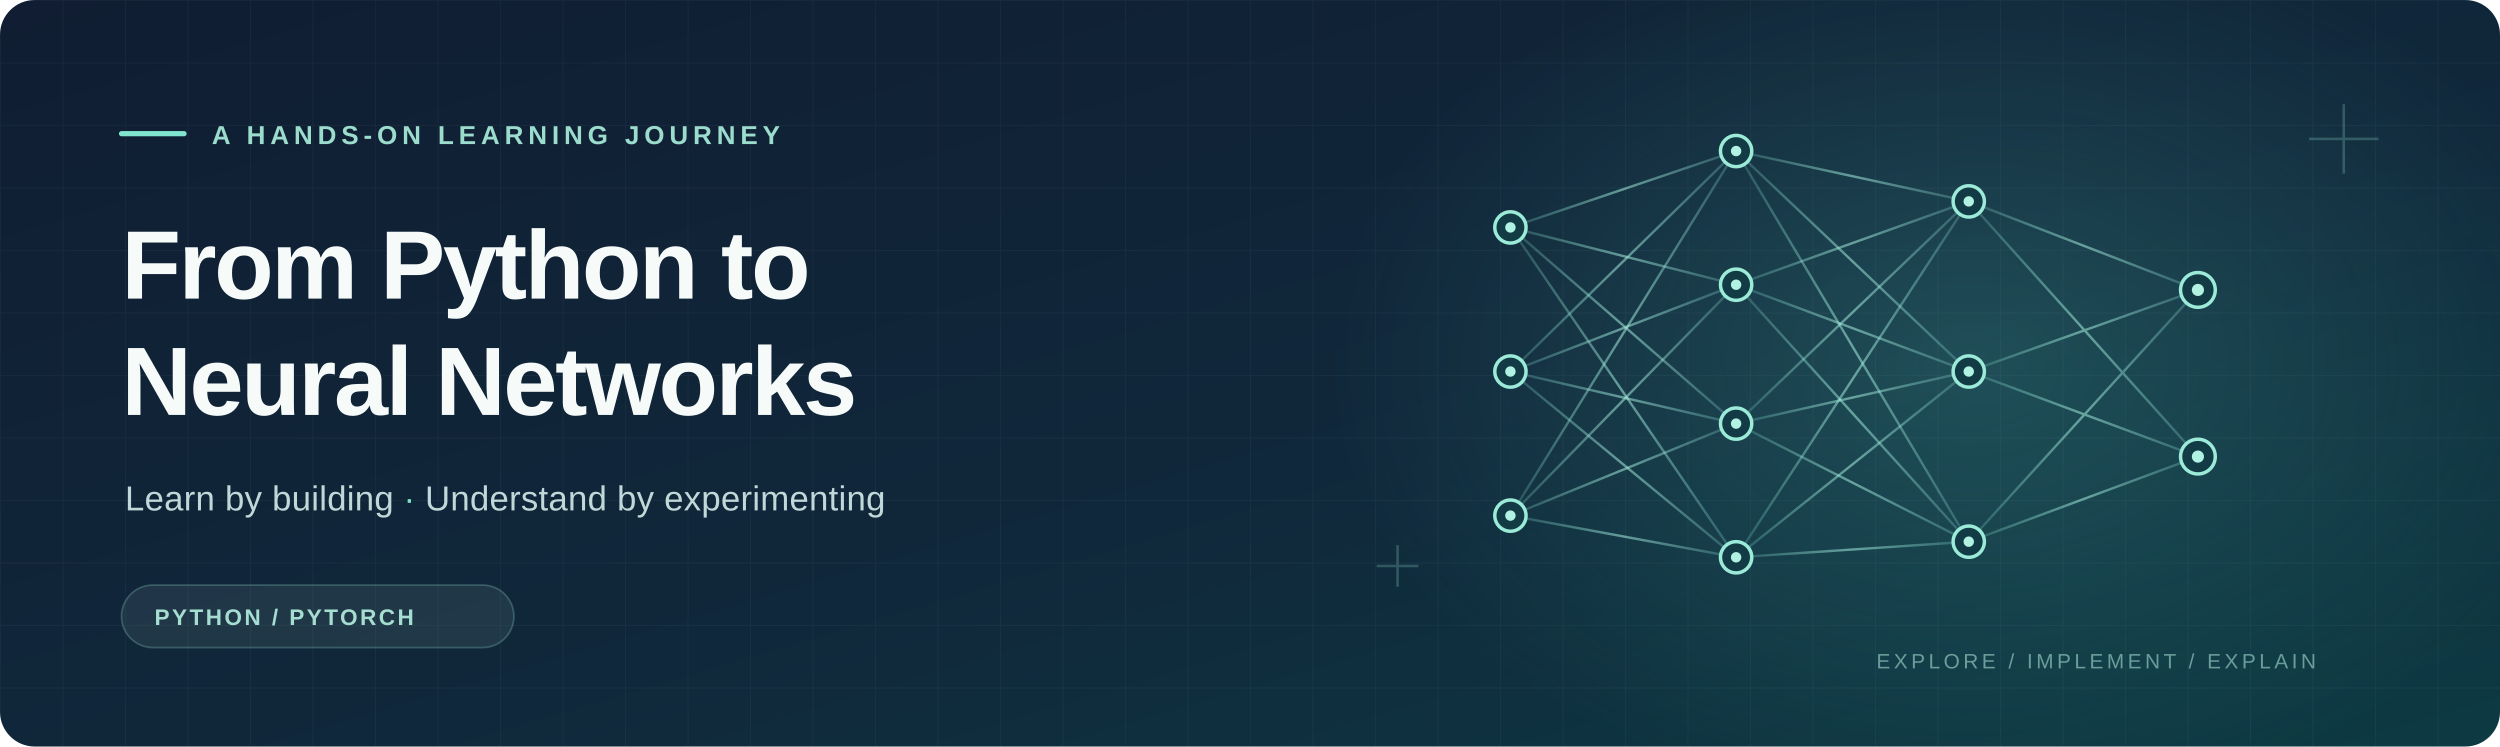
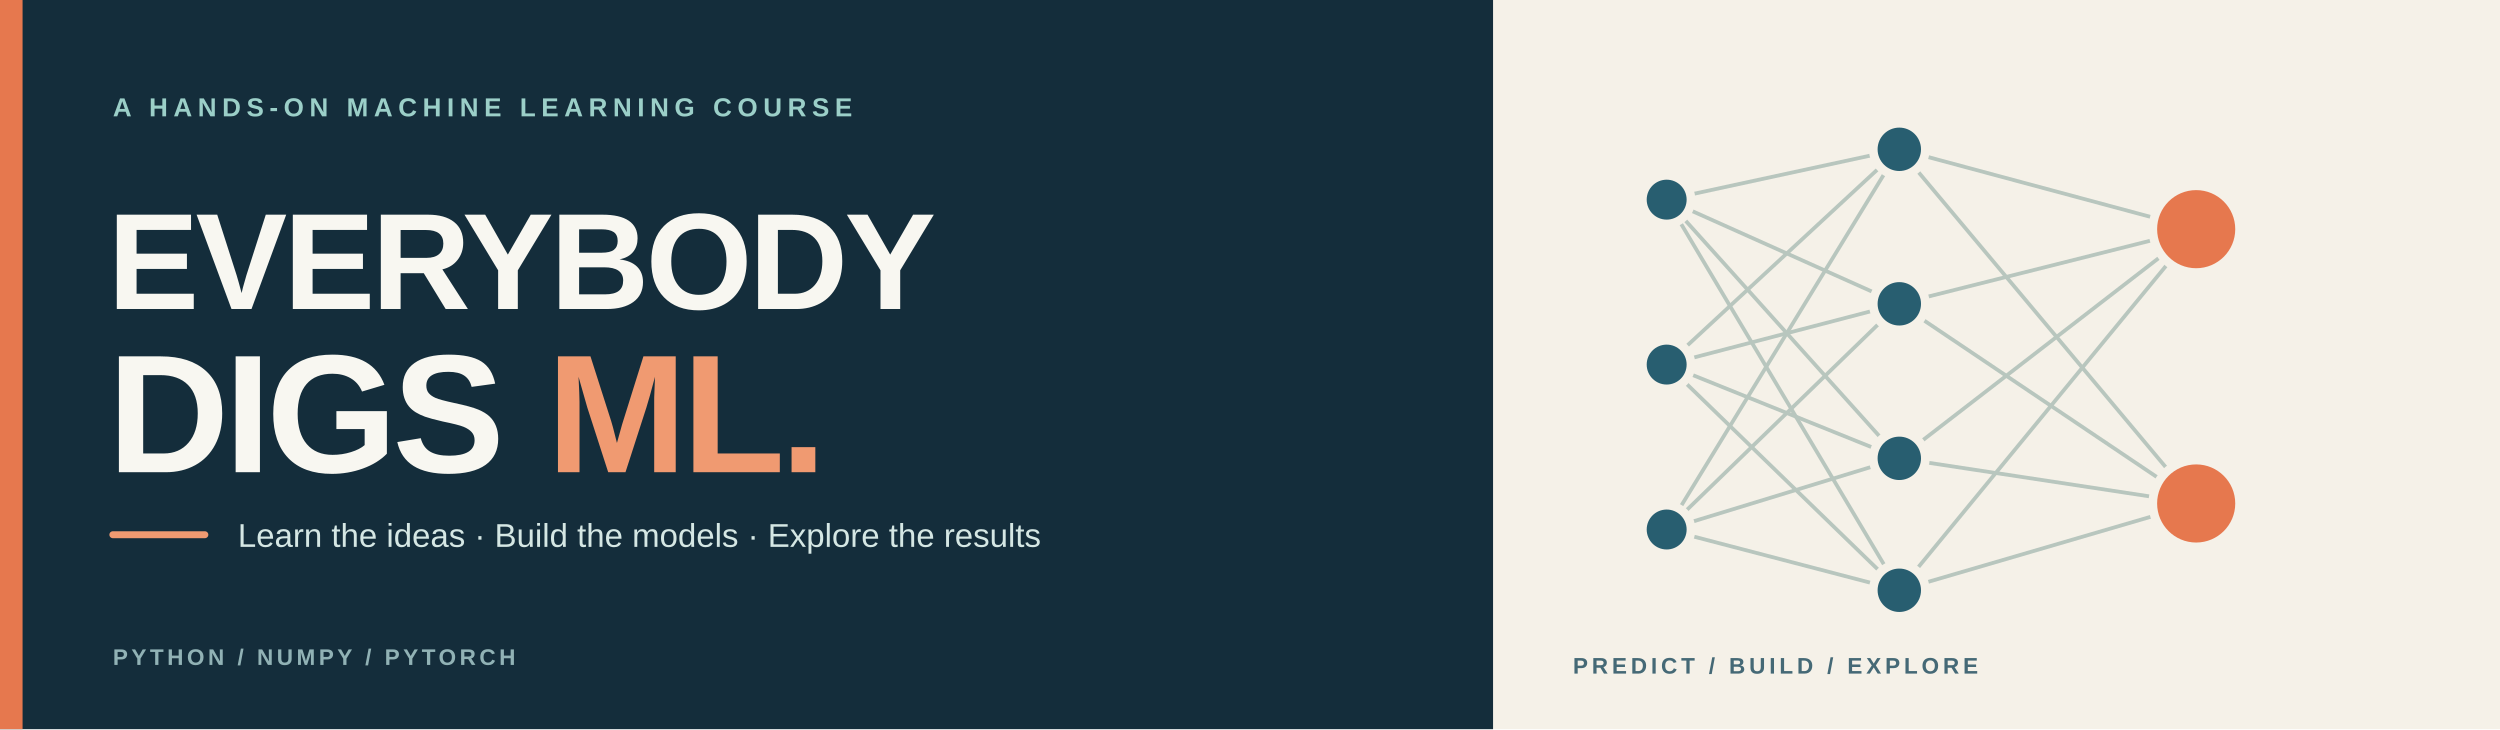
- <svg xmlns="http://www.w3.org/2000/svg" width="1440" height="430" viewBox="0 0 1440 430" role="img" aria-labelledby="title desc">
-   <defs>
-     <linearGradient id="background" x1="0" x2="1" y1="0" y2="1">
-       <stop stop-color="#101d32" />
-       <stop offset="0.58" stop-color="#10283b" />
-       <stop offset="1" stop-color="#0d3a43" />
-     </linearGradient>
-     <radialGradient id="halo">
-       <stop stop-color="#57d0bb" stop-opacity=".22" />
-       <stop offset="1" stop-color="#57d0bb" stop-opacity="0" />
-     </radialGradient>
-     <linearGradient id="line" x1="0" x2="1">
-       <stop stop-color="#7dd7c9" stop-opacity=".2" />
-       <stop offset=".5" stop-color="#a6efdf" stop-opacity=".55" />
-       <stop offset="1" stop-color="#8cdbd7" stop-opacity=".22" />
-     </linearGradient>
-     <pattern id="grid" width="36" height="36" patternUnits="userSpaceOnUse">
-       <path d="M36 0H0V36" fill="none" stroke="#d6f6ef" stroke-opacity=".045" />
-     </pattern>
-   </defs>
-   <rect width="1440" height="430" rx="20" fill="url(#background)" />
-   <rect width="1440" height="430" rx="20" fill="url(#grid)" />
-   <ellipse cx="1135" cy="210" rx="370" ry="260" fill="url(#halo)" />
-   <path d="M70 77h36" stroke="#80e4cf" stroke-width="3" stroke-linecap="round" />
-   <text x="122" y="83" fill="#9bdccc" font-family="Arial, Helvetica, sans-serif" font-size="15" font-weight="700" letter-spacing="2.8">A HANDS-ON LEARNING JOURNEY</text>
-   <text x="70" y="172" fill="#f6fbfa" font-family="Arial, Helvetica, sans-serif" font-size="56" font-weight="700" letter-spacing="-1.3">From Python to</text>
-   <text x="70" y="239" fill="#f6fbfa" font-family="Arial, Helvetica, sans-serif" font-size="56" font-weight="700" letter-spacing="-1.3">Neural Networks</text>
-   <text x="72" y="294" fill="#c1d8d9" font-family="Arial, Helvetica, sans-serif" font-size="20" letter-spacing=".15">Learn by building <tspan fill="#7ee0ca">·</tspan> Understand by experimenting</text>
-   <rect x="70" y="337" width="226" height="36" rx="18" fill="#d9fff6" fill-opacity=".08" stroke="#9ee5d4" stroke-opacity=".25" />
-   <text x="89" y="360" fill="#a5ded0" font-family="Arial, Helvetica, sans-serif" font-size="13" font-weight="700" letter-spacing="1.4">PYTHON  /  PYTORCH</text>
-   <g fill="none" stroke="url(#line)" stroke-width="1.4">
-     <path d="M870 131L1000 87M870 131L1000 164M870 131L1000 244M870 131L1000 321" />
-     <path d="M870 214L1000 87M870 214L1000 164M870 214L1000 244M870 214L1000 321" />
-     <path d="M870 297L1000 87M870 297L1000 164M870 297L1000 244M870 297L1000 321" />
-     <path d="M1000 87L1134 116M1000 87L1134 214M1000 87L1134 312" />
-     <path d="M1000 164L1134 116M1000 164L1134 214M1000 164L1134 312" />
-     <path d="M1000 244L1134 116M1000 244L1134 214M1000 244L1134 312" />
-     <path d="M1000 321L1134 116M1000 321L1134 214M1000 321L1134 312" />
-     <path d="M1134 116L1266 167M1134 116L1266 263M1134 214L1266 167M1134 214L1266 263M1134 312L1266 167M1134 312L1266 263" />
+ <svg xmlns="http://www.w3.org/2000/svg" width="1440" height="420" viewBox="0 0 1440 420" role="img" aria-labelledby="title desc">
+   <rect width="1440" height="420" fill="#f5f1e8" />
+   <rect width="860" height="420" fill="#142d3b" />
+   <rect x="0" y="0" width="13" height="420" fill="#e6784e" />
+   <text x="65" y="67" font-family="Arial, Helvetica, sans-serif" font-size="15" font-weight="700" letter-spacing="3.2" fill="#9bcfc8">A HANDS-ON MACHINE LEARNING COURSE</text>
+   <text x="62" y="178" font-family="Arial, Helvetica, sans-serif" font-size="79" font-weight="700" letter-spacing="-2" fill="#f8f7f1">EVERYBODY</text>
+   <text x="62" y="272" font-family="Arial, Helvetica, sans-serif" font-size="97" font-weight="700" letter-spacing="-2.8" fill="#f8f7f1">DIGS <tspan fill="#f09a71">ML.</tspan>
+   </text>
+   <path d="M65 308H118" stroke="#f09a71" stroke-width="4" stroke-linecap="round" />
+   <text x="137" y="315" font-family="Arial, Helvetica, sans-serif" font-size="19" fill="#d5e7e4">Learn the ideas · Build the models · Explore the results</text>
+   <text x="65" y="383" font-family="Arial, Helvetica, sans-serif" font-size="13" font-weight="700" letter-spacing="2" fill="#91b2b5">PYTHON / NUMPY / PYTORCH</text>
+   <g fill="none" stroke="#b8c6be" stroke-width="2.2" stroke-linecap="round">
+     <path d="M960 115L1094 86M960 115L1094 175M960 115L1094 264M960 115L1094 340" />
+     <path d="M960 210L1094 86M960 210L1094 175M960 210L1094 264M960 210L1094 340" />
+     <path d="M960 305L1094 86M960 305L1094 175M960 305L1094 264M960 305L1094 340" />
+     <path d="M1094 86L1265 132M1094 86L1265 290M1094 175L1265 132M1094 175L1265 290M1094 264L1265 132M1094 264L1265 290M1094 340L1265 132M1094 340L1265 290" />
  </g>
-   <g fill="#123b46" stroke="#9cebd9" stroke-width="2">
-     <circle cx="870" cy="131" r="9" />
-     <circle cx="870" cy="214" r="9" />
-     <circle cx="870" cy="297" r="9" />
-     <circle cx="1000" cy="87" r="9" />
-     <circle cx="1000" cy="164" r="9" />
-     <circle cx="1000" cy="244" r="9" />
-     <circle cx="1000" cy="321" r="9" />
-     <circle cx="1134" cy="116" r="9" />
-     <circle cx="1134" cy="214" r="9" />
-     <circle cx="1134" cy="312" r="9" />
-     <circle cx="1266" cy="167" r="10" />
-     <circle cx="1266" cy="263" r="10" />
+   <g fill="#285e70" stroke="#f5f1e8" stroke-width="5">
+     <circle cx="960" cy="115" r="14" />
+     <circle cx="960" cy="210" r="14" />
+     <circle cx="960" cy="305" r="14" />
+     <circle cx="1094" cy="86" r="15" />
+     <circle cx="1094" cy="175" r="15" />
+     <circle cx="1094" cy="264" r="15" />
+     <circle cx="1094" cy="340" r="15" />
  </g>
-   <g fill="#b2f2e2">
-     <circle cx="870" cy="131" r="3" />
-     <circle cx="870" cy="214" r="3" />
-     <circle cx="870" cy="297" r="3" />
-     <circle cx="1000" cy="87" r="3" />
-     <circle cx="1000" cy="164" r="3" />
-     <circle cx="1000" cy="244" r="3" />
-     <circle cx="1000" cy="321" r="3" />
-     <circle cx="1134" cy="116" r="3" />
-     <circle cx="1134" cy="214" r="3" />
-     <circle cx="1134" cy="312" r="3" />
-     <circle cx="1266" cy="167" r="3.5" />
-     <circle cx="1266" cy="263" r="3.5" />
+   <g fill="#e6784e" stroke="#f5f1e8" stroke-width="5">
+     <circle cx="1265" cy="132" r="25" />
+     <circle cx="1265" cy="290" r="25" />
  </g>
-   <path d="M1330 80h40M1350 60v40M793 326h24M805 314v24" stroke="#8ed7c9" stroke-opacity=".26" stroke-width="1.5" />
-   <text x="1334" y="385" text-anchor="end" fill="#a2d8cd" fill-opacity=".62" font-family="Arial, Helvetica, sans-serif" font-size="12" letter-spacing="2">EXPLORE  /  IMPLEMENT  /  EXPLAIN</text>
+   <text x="906" y="388" font-family="Arial, Helvetica, sans-serif" font-size="13" font-weight="700" letter-spacing="2.2" fill="#456976">PREDICT  /  BUILD  /  EXPLORE</text>
</svg>
